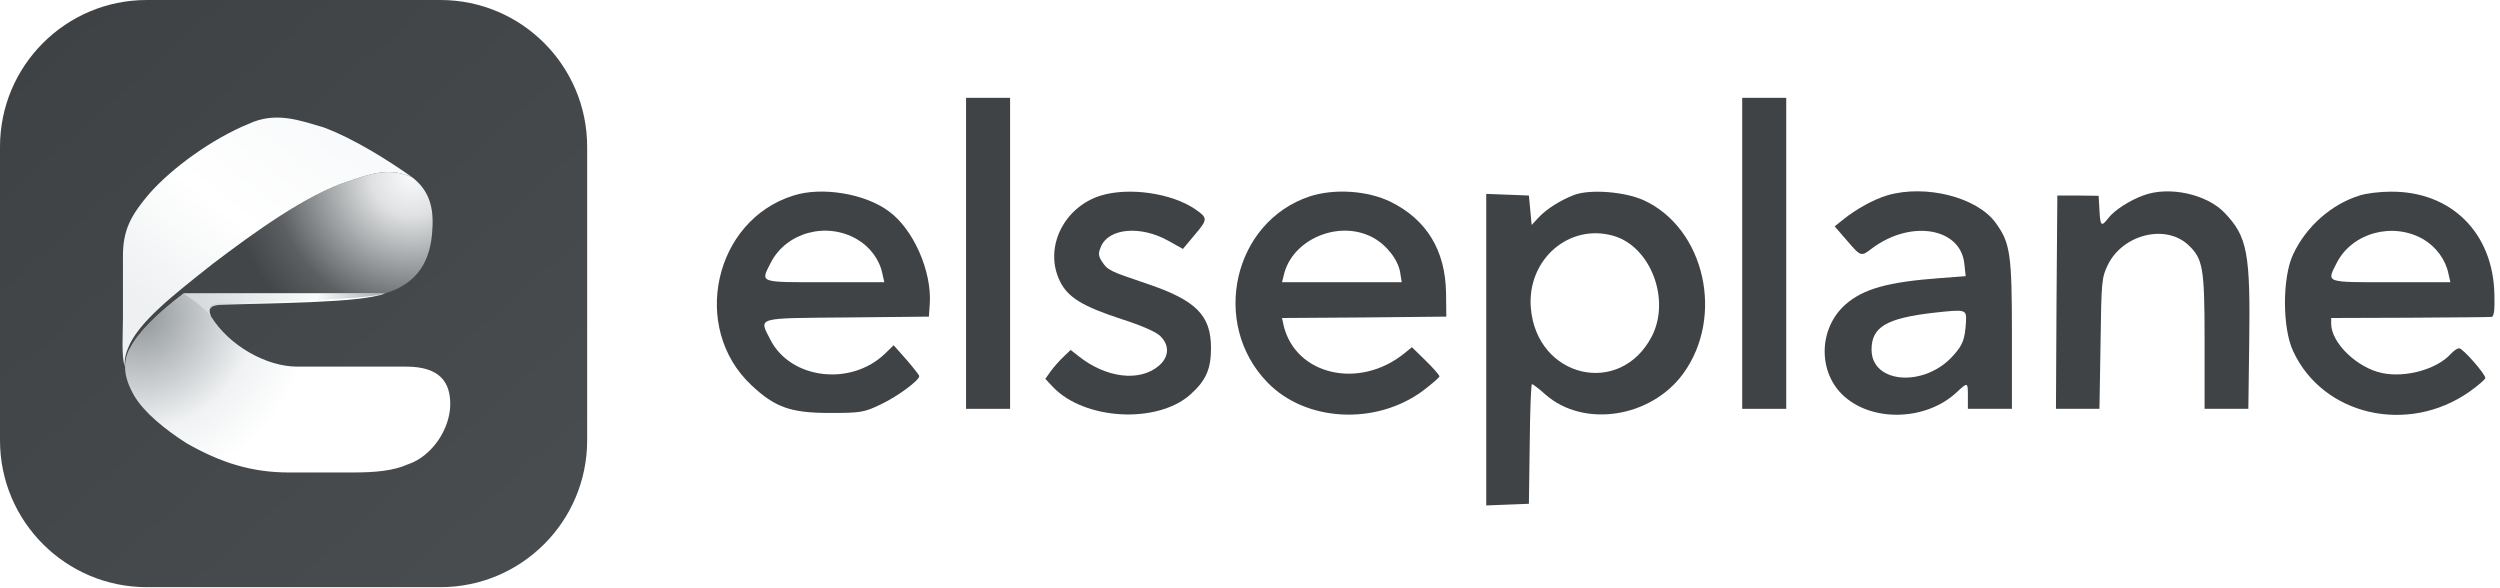
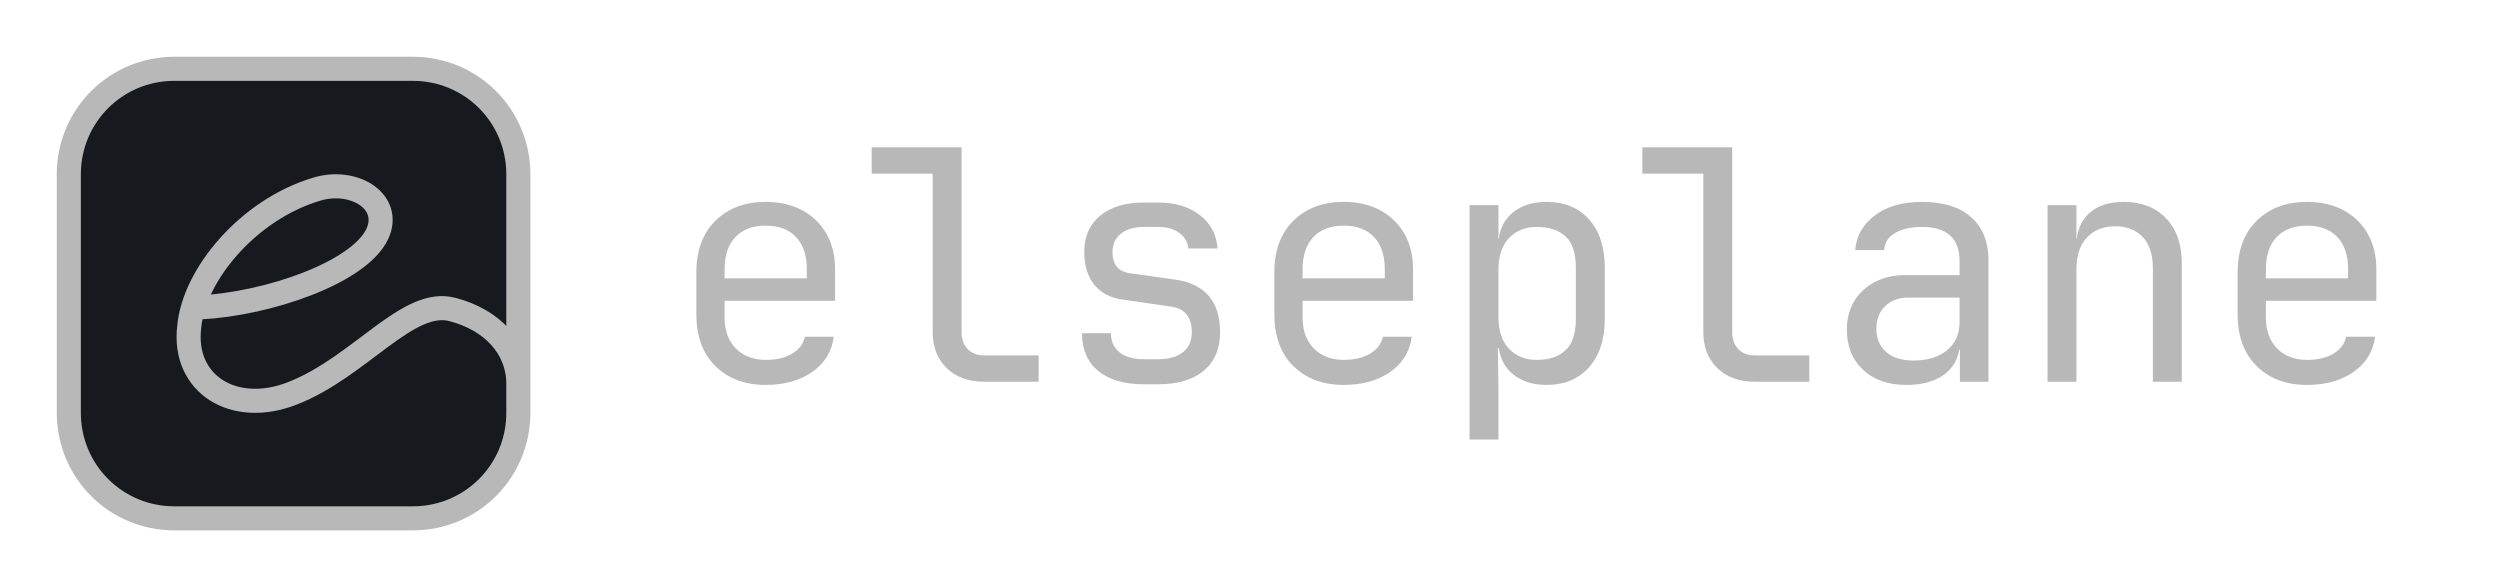
<svg xmlns="http://www.w3.org/2000/svg" width="4360" height="1024" viewBox="0 0 4360 1024" role="img" aria-labelledby="wordmark-title wordmark-description">
-   <defs>
-     <linearGradient id="tile" x1="80" y1="40" x2="950" y2="1024" gradientUnits="userSpaceOnUse">
-       <stop stop-color="#3e4245" />
-       <stop offset="0.55" stop-color="#44484b" />
-       <stop offset="1" stop-color="#494d50" />
-     </linearGradient>
-     <linearGradient id="upper-face" x1="36" y1="132" x2="130" y2="14" gradientUnits="userSpaceOnUse">
-       <stop stop-color="#eef0f1" />
-       <stop offset="0.5" stop-color="#ffffff" />
-       <stop offset="1" stop-color="#f9fafb" />
-     </linearGradient>
-     <radialGradient id="fold" cx="187" cy="43" r="111" gradientUnits="userSpaceOnUse">
-       <stop stop-color="#fafafb" />
-       <stop offset="0.22" stop-color="#dfe1e2" />
-       <stop offset="0.5" stop-color="#9b9ea0" />
-       <stop offset="0.76" stop-color="#5b5f62" />
-       <stop offset="1" stop-color="#424649" />
-     </radialGradient>
-     <radialGradient id="lower-face" cx="20" cy="128" r="104" gradientUnits="userSpaceOnUse">
-       <stop stop-color="#909598" />
-       <stop offset="0.33" stop-color="#bec2c5" />
-       <stop offset="0.68" stop-color="#f0f2f3" />
-       <stop offset="1" stop-color="#ffffff" />
-     </radialGradient>
-     <linearGradient id="fold-edge" x1="46" y1="121" x2="174" y2="115" gradientUnits="userSpaceOnUse">
-       <stop stop-color="#d2d6d8" />
-       <stop offset="0.65" stop-color="#fafbfb" />
-       <stop offset="1" stop-color="#a2a6a8" />
-     </linearGradient>
-   </defs>
  <g id="logo-artwork">
-     <rect width="1024" height="1024" rx="256" fill="url(#tile)" />
-     <g transform="translate(186 185) scale(2.84)">
-       <path fill="url(#lower-face)" d="M 47,115 H 171 C 157,121 98,121 72,122 C 64,122 62,124 64,129 C 75,147 98,160 117,160 H 184 C 205,160 211,170 211,183 C 211,198 200,215 185,220 C 176,224 165,225 151,225 H 112 C 89,225 70,219 49,207 C 35,198 23,188 17,178 C 10,166 10,157 14,149 C 19,139 30,128 47,115 Z" />
-       <path fill="url(#fold)" d="M 13,149 C 19,133 41,116 65,97 C 90,78 123,54 149,46 C 161,42 174,37 188,44 C 198,52 201,62 200,76 C 199,95 191,109 171,115 H 47 C 30,128 19,139 14,149 Z" />
-       <path fill="url(#fold-edge)" d="M 47,115 H 171 C 159,119 104,120 72,121 C 64,121 61,123 64,129 C 59,123 53,119 47,115 Z" />
-       <path fill="url(#upper-face)" d="M 11,160 C 9,152 10,141 10,130 V 92 C 10,76 15,67 26,54 C 40,38 65,20 87,11 C 104,3 119,9 133,13 C 152,20 174,34 188,44 C 174,37 161,42 149,46 C 123,54 90,78 65,97 C 41,116 19,133 13,149 C 11,154 11,157 11,160 Z" />
-     </g>
+     <rect x="120" y="120" width="784" height="784" rx="184" fill="#16191E" />
+     <path fill="none" stroke="#B8B8B8" stroke-width="42" stroke-linecap="round" stroke-linejoin="round" d="M 350,536          C 466,530 626,476 658,408          C 684,352 618,310 552,330          C 432,366 338,480 330,570          C 318,670 408,726 510,686          C 628,640 712,518 790,540          C 858,558 904,606 904,670          V 720          C 904,822 822,904 720,904          H 304          C 202,904 120,822 120,720          V 304          C 120,202 202,120 304,120          H 720          C 822,120 904,202 904,304          V 670" />
  </g>
-   <g id="wordmark-lettering" transform="translate(1214.4 137) scale(4.8)">
-     <g transform="translate(0,159) scale(0.1,-0.1)" fill="#3f4346" stroke="none">
-       <path d="M980 955 l0 -565 80 0 80 0 0 565 0 565 -80 0 -80 0 0 -565z" />
-       <path d="M3800 955 l0 -565 80 0 80 0 0 565 0 565 -80 0 -80 0 0 -565z" />
-       <path d="M353 1165 c-289 -90 -375 -481 -153 -689 86 -81 143 -101 285 -101 113 0 124 2 185 31 61 29 140 87 140 103 0 3 -21 30 -46 59 l-47 53 -31 -30 c-124 -120 -343 -94 -417 50 -42 83 -57 78 279 81 l297 3 3 44 c9 119 -59 274 -149 339 -86 64 -243 90 -346 57z m231 -159 c48 -28 82 -75 92 -125 l7 -31 -217 0 c-241 0 -233 -3 -196 70 56 111 203 151 314 86z" />
-       <path d="M1470 1165 c-136 -42 -208 -191 -149 -311 28 -59 83 -92 224 -138 72 -23 127 -47 141 -62 34 -33 32 -76 -6 -108 -70 -59 -192 -44 -292 36 l-28 22 -26 -25 c-14 -13 -35 -37 -46 -52 l-20 -28 28 -30 c115 -120 377 -134 498 -28 57 51 76 92 76 170 0 120 -55 174 -237 235 -131 44 -139 48 -159 79 -14 21 -14 30 -4 54 28 68 145 78 246 21 l52 -29 41 49 c50 59 50 63 4 95 -86 59 -241 81 -343 50z" />
-       <path d="M2229 1162 c-278 -92 -362 -462 -154 -676 138 -143 393 -157 564 -31 33 25 61 49 61 53 0 4 -22 30 -50 57 l-50 49 -27 -22 c-164 -133 -395 -80 -439 100 l-6 28 298 2 299 3 -1 85 c-2 155 -70 267 -201 332 -84 41 -204 49 -294 20z m226 -148 c51 -26 94 -81 102 -127 l6 -37 -218 0 -217 0 7 28 c31 128 198 199 320 136z" />
-       <path d="M3189 1167 c-49 -19 -99 -50 -129 -82 l-25 -27 -5 54 -5 53 -77 3 -78 3 0 -566 0 -566 78 3 77 3 3 218 c1 119 5 217 8 217 3 0 26 -17 49 -38 139 -122 382 -85 500 75 152 208 79 529 -143 631 -69 31 -195 41 -253 19z m145 -149 c134 -40 206 -231 138 -364 -115 -223 -419 -152 -440 103 -14 176 140 309 302 261z" />
-       <path d="M4328 1166 c-50 -15 -114 -50 -162 -89 l-30 -24 45 -52 c51 -59 50 -59 92 -27 140 104 320 74 334 -56 l5 -46 -93 -7 c-190 -14 -279 -39 -344 -96 -99 -88 -101 -249 -3 -335 106 -93 297 -86 406 15 42 39 42 39 42 -14 l0 -45 80 0 80 0 0 268 c0 297 -6 335 -60 409 -68 92 -253 139 -392 99z m285 -461 c-4 -62 -11 -82 -45 -120 -103 -118 -298 -105 -298 20 0 82 53 114 225 134 120 13 120 13 118 -34z" />
-       <path d="M5259 1166 c-50 -18 -105 -53 -128 -82 -26 -34 -30 -31 -33 28 l-3 52 -75 1 -75 0 -3 -388 -2 -387 79 0 79 0 4 238 c3 226 4 239 27 286 54 109 207 148 290 73 55 -51 61 -81 61 -349 l0 -248 79 0 80 0 3 228 c5 340 -6 397 -90 485 -65 67 -200 97 -293 63z" />
-       <path d="M6043 1165 c-103 -32 -194 -113 -241 -213 -40 -84 -40 -269 0 -353 108 -233 416 -304 640 -147 32 23 58 45 58 50 0 15 -82 108 -95 108 -7 0 -20 -9 -31 -21 -50 -55 -163 -87 -249 -69 -91 19 -184 109 -185 178 l0 22 285 1 c157 1 291 2 298 3 8 1 12 24 10 81 -4 224 -157 376 -377 374 -39 0 -90 -6 -113 -14z m232 -159 c47 -28 81 -75 91 -125 l7 -31 -217 0 c-241 0 -233 -3 -196 70 56 110 204 150 315 86z" />
-     </g>
+   <g id="wordmark-lettering" transform="translate(1214.4 256.5)" fill="#B8B8B8">
+     <path transform="translate(-47 409.2031)" d="M 168 5.602 C 131.785 5.602 102.574 -5.32 80.359 -27.16 C 58.148 -49 47.039 -79.148 47.039 -117.602 L 47.039 -190.398 C 47.039 -228.852 58.148 -259 80.359 -280.84 C 102.574 -302.68 131.785 -313.602 168 -313.602 C 192.266 -313.602 213.453 -308.746 231.559 -299.039 C 249.668 -289.332 263.762 -275.707 273.84 -258.16 C 283.922 -240.613 288.961 -219.895 288.961 -196 L 288.961 -141.121 L 96.32 -141.121 L 96.32 -112 C 96.32 -89.227 102.852 -71.215 115.922 -57.961 C 128.988 -44.707 146.348 -38.078 168 -38.078 C 186.668 -38.078 202.066 -41.719 214.199 -49 C 226.332 -56.281 233.707 -66.078 236.32 -78.398 L 286.719 -78.398 C 283.359 -52.641 270.852 -32.199 249.199 -17.078 C 227.547 -1.961 200.48 5.602 168 5.602 Z M 96.32 -180.32 L 239.68 -180.32 L 239.68 -196 C 239.68 -220.266 233.426 -239.027 220.922 -252.281 C 208.414 -265.535 190.773 -272.16 168 -272.16 C 145.227 -272.16 127.586 -265.535 115.078 -252.281 C 102.574 -239.027 96.32 -220.266 96.32 -196 Z M 96.32 -180.32 " />
+     <path transform="translate(289 409.2031)" d="M 212.801 0 C 185.547 0 163.801 -7.934 147.559 -23.801 C 131.32 -39.668 123.199 -60.668 123.199 -86.801 L 123.199 -362.879 L 16.801 -362.879 L 16.801 -408.801 L 173.602 -408.801 L 173.602 -86.801 C 173.602 -74.105 177.148 -64.121 184.238 -56.84 C 191.332 -49.559 200.852 -45.922 212.801 -45.922 L 308 -45.922 L 308 0 Z M 212.801 0 " />
+     <path transform="translate(625 409.2031)" d="M 155.68 4.48 C 121.332 4.48 94.734 -3.266 75.879 -18.762 C 57.027 -34.254 47.602 -56.188 47.602 -84.559 L 98 -84.559 C 98 -70.375 103.039 -59.266 113.121 -51.238 C 123.199 -43.215 137.387 -39.199 155.68 -39.199 L 180.32 -39.199 C 198.988 -39.199 213.453 -43.309 223.719 -51.52 C 233.988 -59.734 239.121 -71.309 239.121 -86.238 C 239.121 -112.746 226.988 -127.68 202.719 -131.039 L 117.602 -143.359 C 96.691 -146.348 80.453 -155.027 68.879 -169.398 C 57.309 -183.773 51.52 -202.719 51.52 -226.238 C 51.52 -253.121 60.762 -274.215 79.238 -289.52 C 97.719 -304.828 123.199 -312.48 155.68 -312.48 L 180.32 -312.48 C 210.188 -312.48 234.547 -305.105 253.398 -290.359 C 272.254 -275.613 282.426 -256.293 283.922 -232.398 L 232.961 -232.398 C 232.215 -243.227 227.078 -252.188 217.559 -259.281 C 208.039 -266.375 195.625 -269.922 180.32 -269.922 L 155.68 -269.922 C 138.508 -269.922 125.066 -266 115.359 -258.16 C 105.652 -250.32 100.801 -239.68 100.801 -226.238 C 100.801 -204.586 110.691 -192.266 130.48 -189.281 L 210 -178.078 C 262.266 -170.613 288.398 -140 288.398 -86.238 C 288.398 -57.492 278.973 -35.188 260.121 -19.32 C 241.266 -3.453 214.668 4.48 180.32 4.48 Z M 155.68 4.48 " />
+     <path transform="translate(961 409.2031)" d="M 168 5.602 C 131.785 5.602 102.574 -5.32 80.359 -27.16 C 58.148 -49 47.039 -79.148 47.039 -117.602 L 47.039 -190.398 C 47.039 -228.852 58.148 -259 80.359 -280.84 C 102.574 -302.68 131.785 -313.602 168 -313.602 C 192.266 -313.602 213.453 -308.746 231.559 -299.039 C 249.668 -289.332 263.762 -275.707 273.84 -258.16 C 283.922 -240.613 288.961 -219.895 288.961 -196 L 288.961 -141.121 L 96.32 -141.121 L 96.32 -112 C 96.32 -89.227 102.852 -71.215 115.922 -57.961 C 128.988 -44.707 146.348 -38.078 168 -38.078 C 186.668 -38.078 202.066 -41.719 214.199 -49 C 226.332 -56.281 233.707 -66.078 236.32 -78.398 L 286.719 -78.398 C 283.359 -52.641 270.852 -32.199 249.199 -17.078 C 227.547 -1.961 200.48 5.602 168 5.602 Z M 96.32 -180.32 L 239.68 -180.32 L 239.68 -196 C 239.68 -220.266 233.426 -239.027 220.922 -252.281 C 208.414 -265.535 190.773 -272.16 168 -272.16 C 145.227 -272.16 127.586 -265.535 115.078 -252.281 C 102.574 -239.027 96.32 -220.266 96.32 -196 Z M 96.32 -180.32 " />
+     <path transform="translate(1297 409.2031)" d="M 51.52 100.801 L 51.52 -308 L 101.922 -308 L 101.922 -249.199 L 102.48 -249.199 C 105.094 -269.359 113.867 -285.133 128.801 -296.52 C 143.734 -307.906 162.773 -313.602 185.922 -313.602 C 216.906 -313.602 241.547 -303.426 259.84 -283.078 C 278.133 -262.734 287.281 -234.828 287.281 -199.359 L 287.281 -109.199 C 287.281 -73.734 278.133 -45.734 259.84 -25.199 C 241.547 -4.668 216.906 5.602 185.922 5.602 C 162.773 5.602 143.734 -0.188 128.801 -11.762 C 113.867 -23.332 105.094 -39.012 102.48 -58.801 L 100.801 -58.801 L 101.922 11.199 L 101.922 100.801 Z M 169.121 -38.078 C 190.398 -38.078 207.012 -43.68 218.961 -54.879 C 230.906 -66.078 236.879 -84.188 236.879 -109.199 L 236.879 -198.801 C 236.879 -224.188 230.906 -242.387 218.961 -253.398 C 207.012 -264.414 190.398 -269.922 169.121 -269.922 C 148.586 -269.922 132.254 -263.387 120.121 -250.32 C 107.988 -237.254 101.922 -219.148 101.922 -196 L 101.922 -112 C 101.922 -88.852 107.988 -70.746 120.121 -57.68 C 132.254 -44.613 148.586 -38.078 169.121 -38.078 Z M 169.121 -38.078 " />
+     <path transform="translate(1633 409.2031)" d="M 212.801 0 C 185.547 0 163.801 -7.934 147.559 -23.801 C 131.32 -39.668 123.199 -60.668 123.199 -86.801 L 123.199 -362.879 L 16.801 -362.879 L 16.801 -408.801 L 173.602 -408.801 L 173.602 -86.801 C 173.602 -74.105 177.148 -64.121 184.238 -56.84 C 191.332 -49.559 200.852 -45.922 212.801 -45.922 L 308 -45.922 L 308 0 Z M 212.801 0 " />
+     <path transform="translate(1969 409.2031)" d="M 141.121 5.602 C 109.387 5.602 84.188 -3.266 65.52 -21 C 46.852 -38.734 37.52 -61.973 37.52 -90.719 C 37.52 -109.762 41.812 -126.375 50.398 -140.559 C 58.988 -154.746 70.934 -165.852 86.238 -173.879 C 101.547 -181.906 119.094 -185.922 138.879 -185.922 L 234.078 -185.922 L 234.078 -210 C 234.078 -249.945 212.238 -269.922 168.559 -269.922 C 149.148 -269.922 133.465 -266.375 121.52 -259.281 C 109.574 -252.188 103.227 -242.293 102.48 -229.602 L 52.078 -229.602 C 53.945 -253.867 65.238 -273.934 85.961 -289.801 C 106.68 -305.668 134.215 -313.602 168.559 -313.602 C 205.895 -313.602 234.547 -304.641 254.52 -286.719 C 274.492 -268.801 284.48 -243.785 284.48 -211.68 L 284.48 0 L 234.641 0 L 234.641 -56 L 233.52 -56 C 230.535 -36.961 221.012 -21.934 204.961 -10.922 C 188.906 0.094 167.625 5.602 141.121 5.602 Z M 153.441 -36.961 C 178.078 -36.961 197.68 -42.934 212.238 -54.879 C 226.801 -66.828 234.078 -83.066 234.078 -103.602 L 234.078 -146.719 L 144.48 -146.719 C 128.055 -146.719 114.707 -141.773 104.441 -131.879 C 94.172 -121.988 89.039 -108.828 89.039 -92.398 C 89.039 -75.227 94.734 -61.691 106.121 -51.801 C 117.508 -41.906 133.281 -36.961 153.441 -36.961 Z M 153.441 -36.961 " />
+     <path transform="translate(2305 409.2031)" d="M 51.52 0 L 51.52 -308 L 101.922 -308 L 101.922 -249.199 L 102.48 -249.199 C 105.094 -269.734 113.492 -285.602 127.68 -296.801 C 141.867 -308 160.719 -313.602 184.238 -313.602 C 215.227 -313.602 239.867 -304.078 258.16 -285.039 C 276.453 -266 285.602 -240.055 285.602 -207.199 L 285.602 0 L 235.199 0 L 235.199 -198.238 C 235.199 -221.762 229.32 -239.773 217.559 -252.281 C 205.801 -264.785 189.84 -271.039 169.68 -271.039 C 148.773 -271.039 132.254 -264.508 120.121 -251.441 C 107.988 -238.375 101.922 -219.895 101.922 -196 L 101.922 0 Z M 51.52 0 " />
+     <path transform="translate(2641 409.2031)" d="M 168 5.602 C 131.785 5.602 102.574 -5.32 80.359 -27.16 C 58.148 -49 47.039 -79.148 47.039 -117.602 L 47.039 -190.398 C 47.039 -228.852 58.148 -259 80.359 -280.84 C 102.574 -302.68 131.785 -313.602 168 -313.602 C 192.266 -313.602 213.453 -308.746 231.559 -299.039 C 249.668 -289.332 263.762 -275.707 273.84 -258.16 C 283.922 -240.613 288.961 -219.895 288.961 -196 L 288.961 -141.121 L 96.32 -141.121 L 96.32 -112 C 96.32 -89.227 102.852 -71.215 115.922 -57.961 C 128.988 -44.707 146.348 -38.078 168 -38.078 C 186.668 -38.078 202.066 -41.719 214.199 -49 C 226.332 -56.281 233.707 -66.078 236.32 -78.398 L 286.719 -78.398 C 283.359 -52.641 270.852 -32.199 249.199 -17.078 C 227.547 -1.961 200.48 5.602 168 5.602 Z M 96.32 -180.32 L 239.68 -180.32 L 239.68 -196 C 239.68 -220.266 233.426 -239.027 220.922 -252.281 C 208.414 -265.535 190.773 -272.16 168 -272.16 C 145.227 -272.16 127.586 -265.535 115.078 -252.281 C 102.574 -239.027 96.32 -220.266 96.32 -196 Z M 96.32 -180.32 " />
  </g>
</svg>
